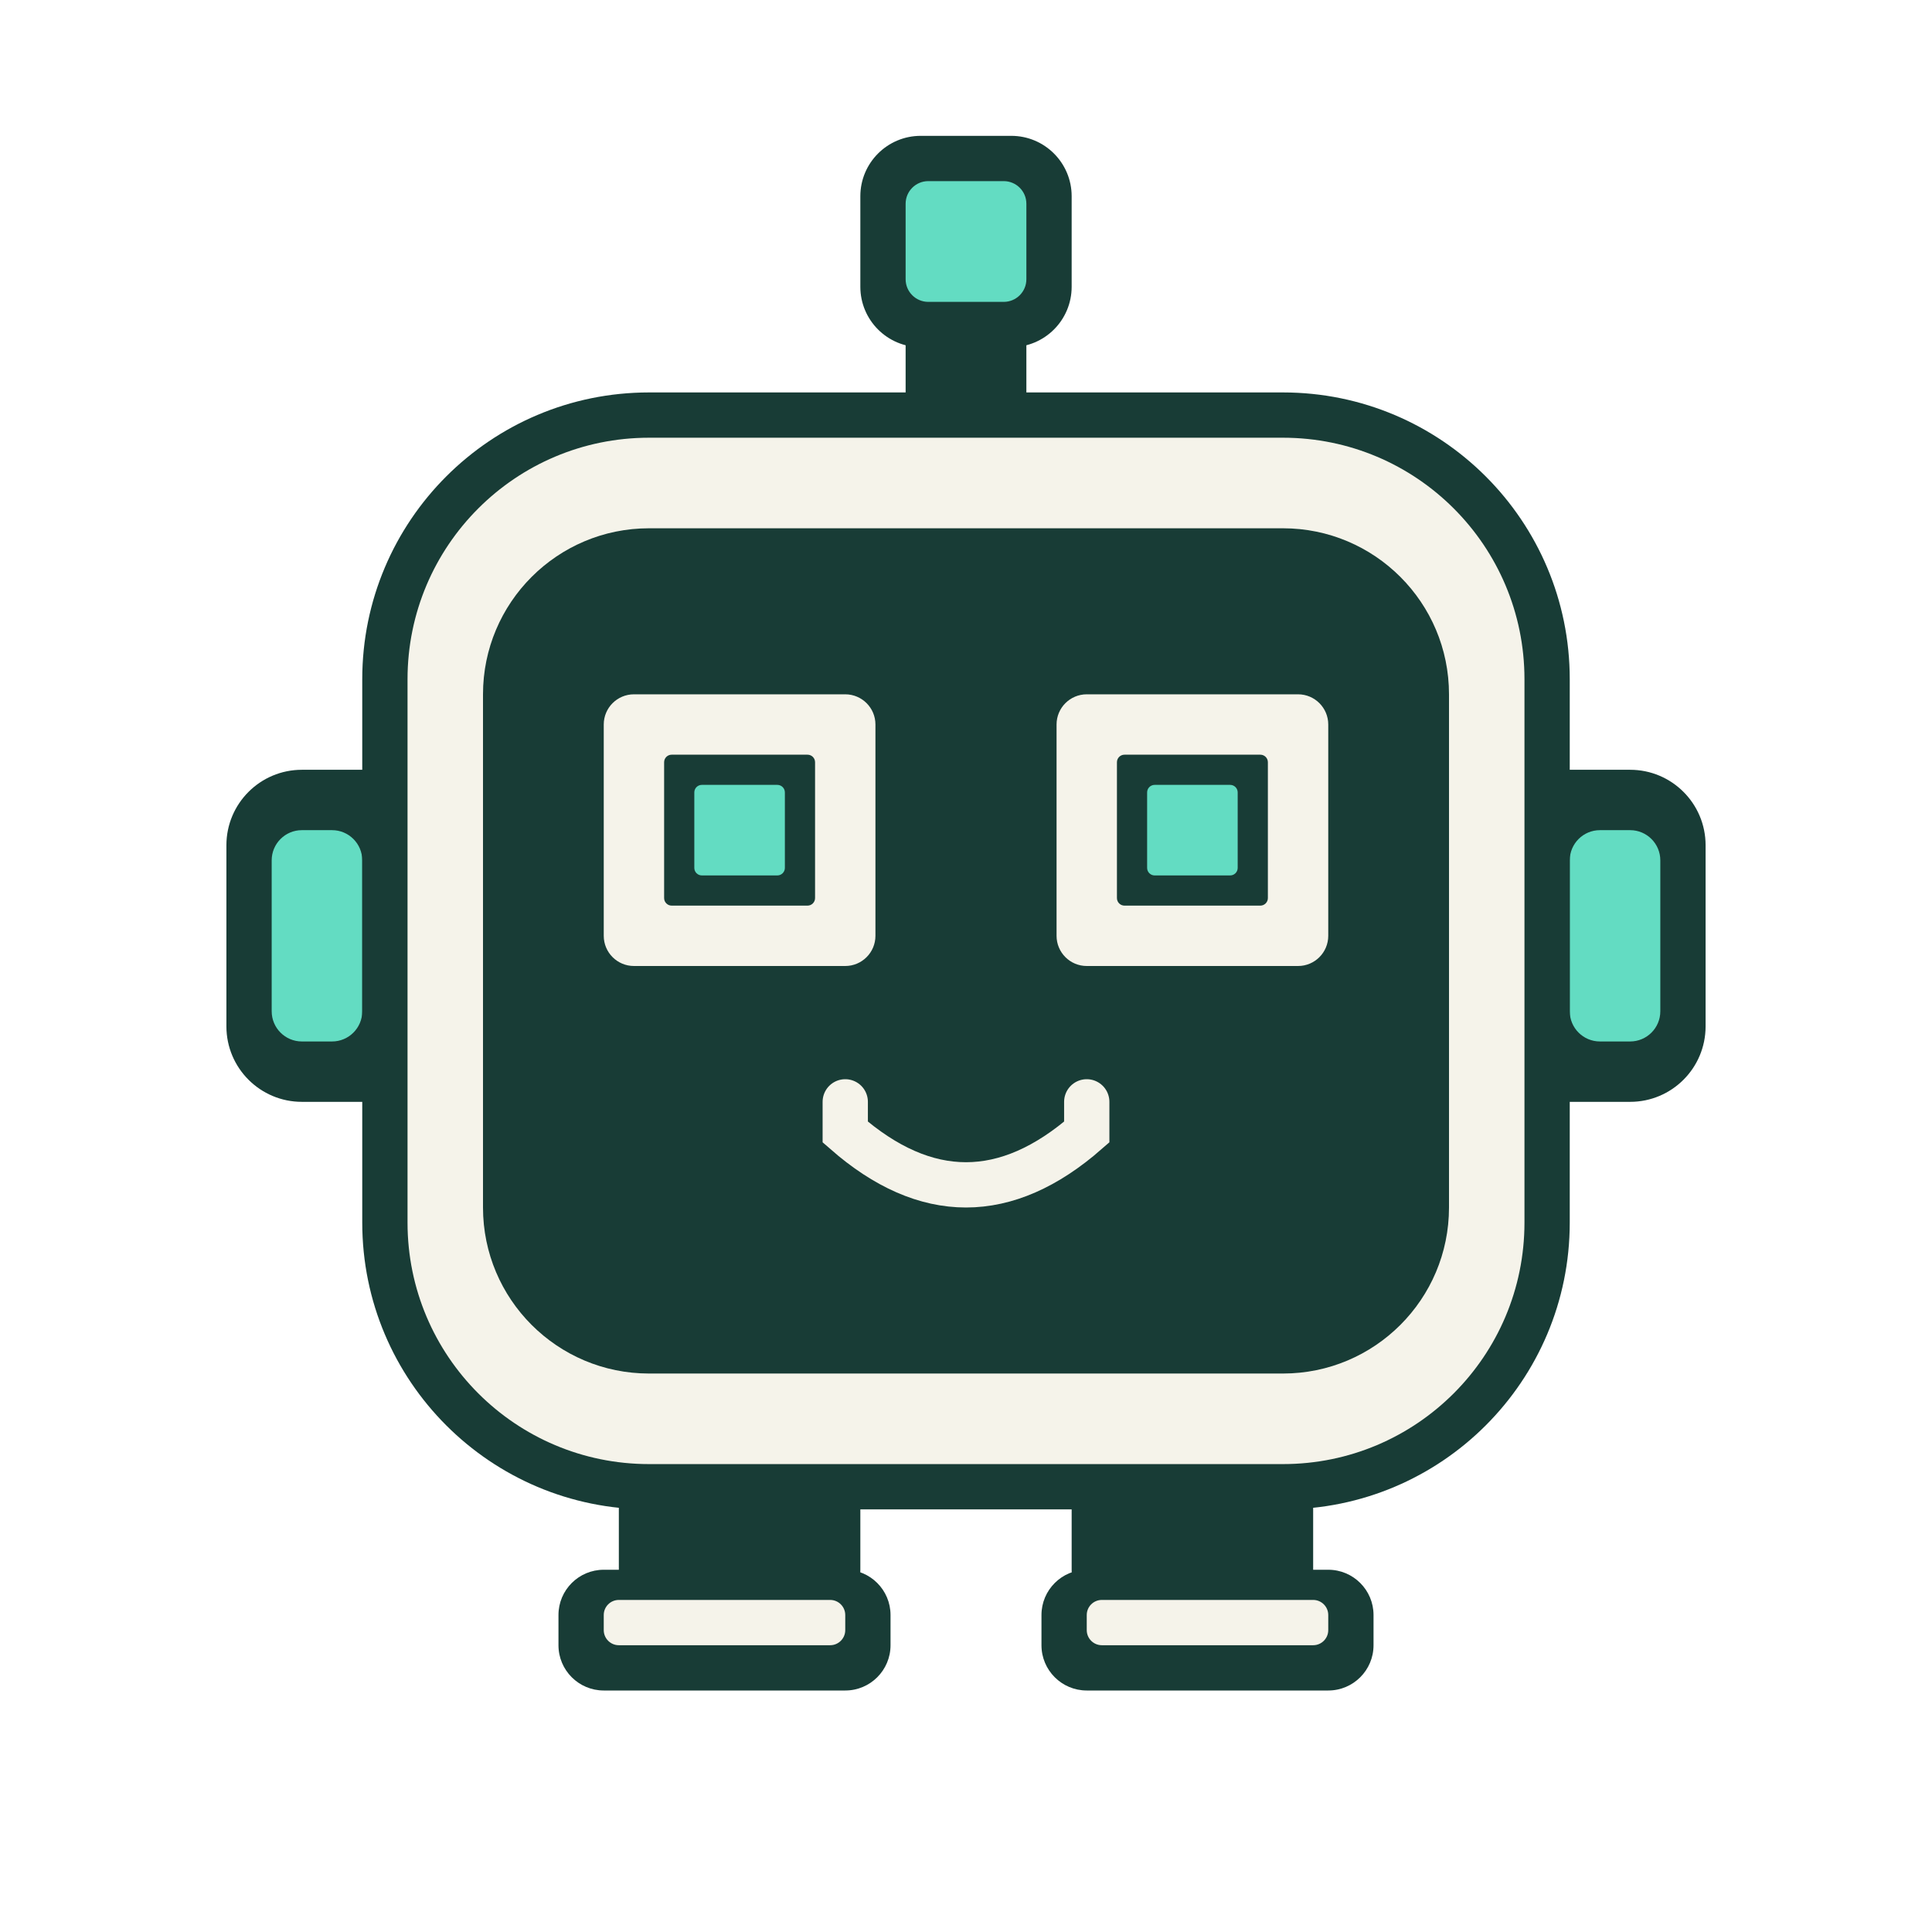
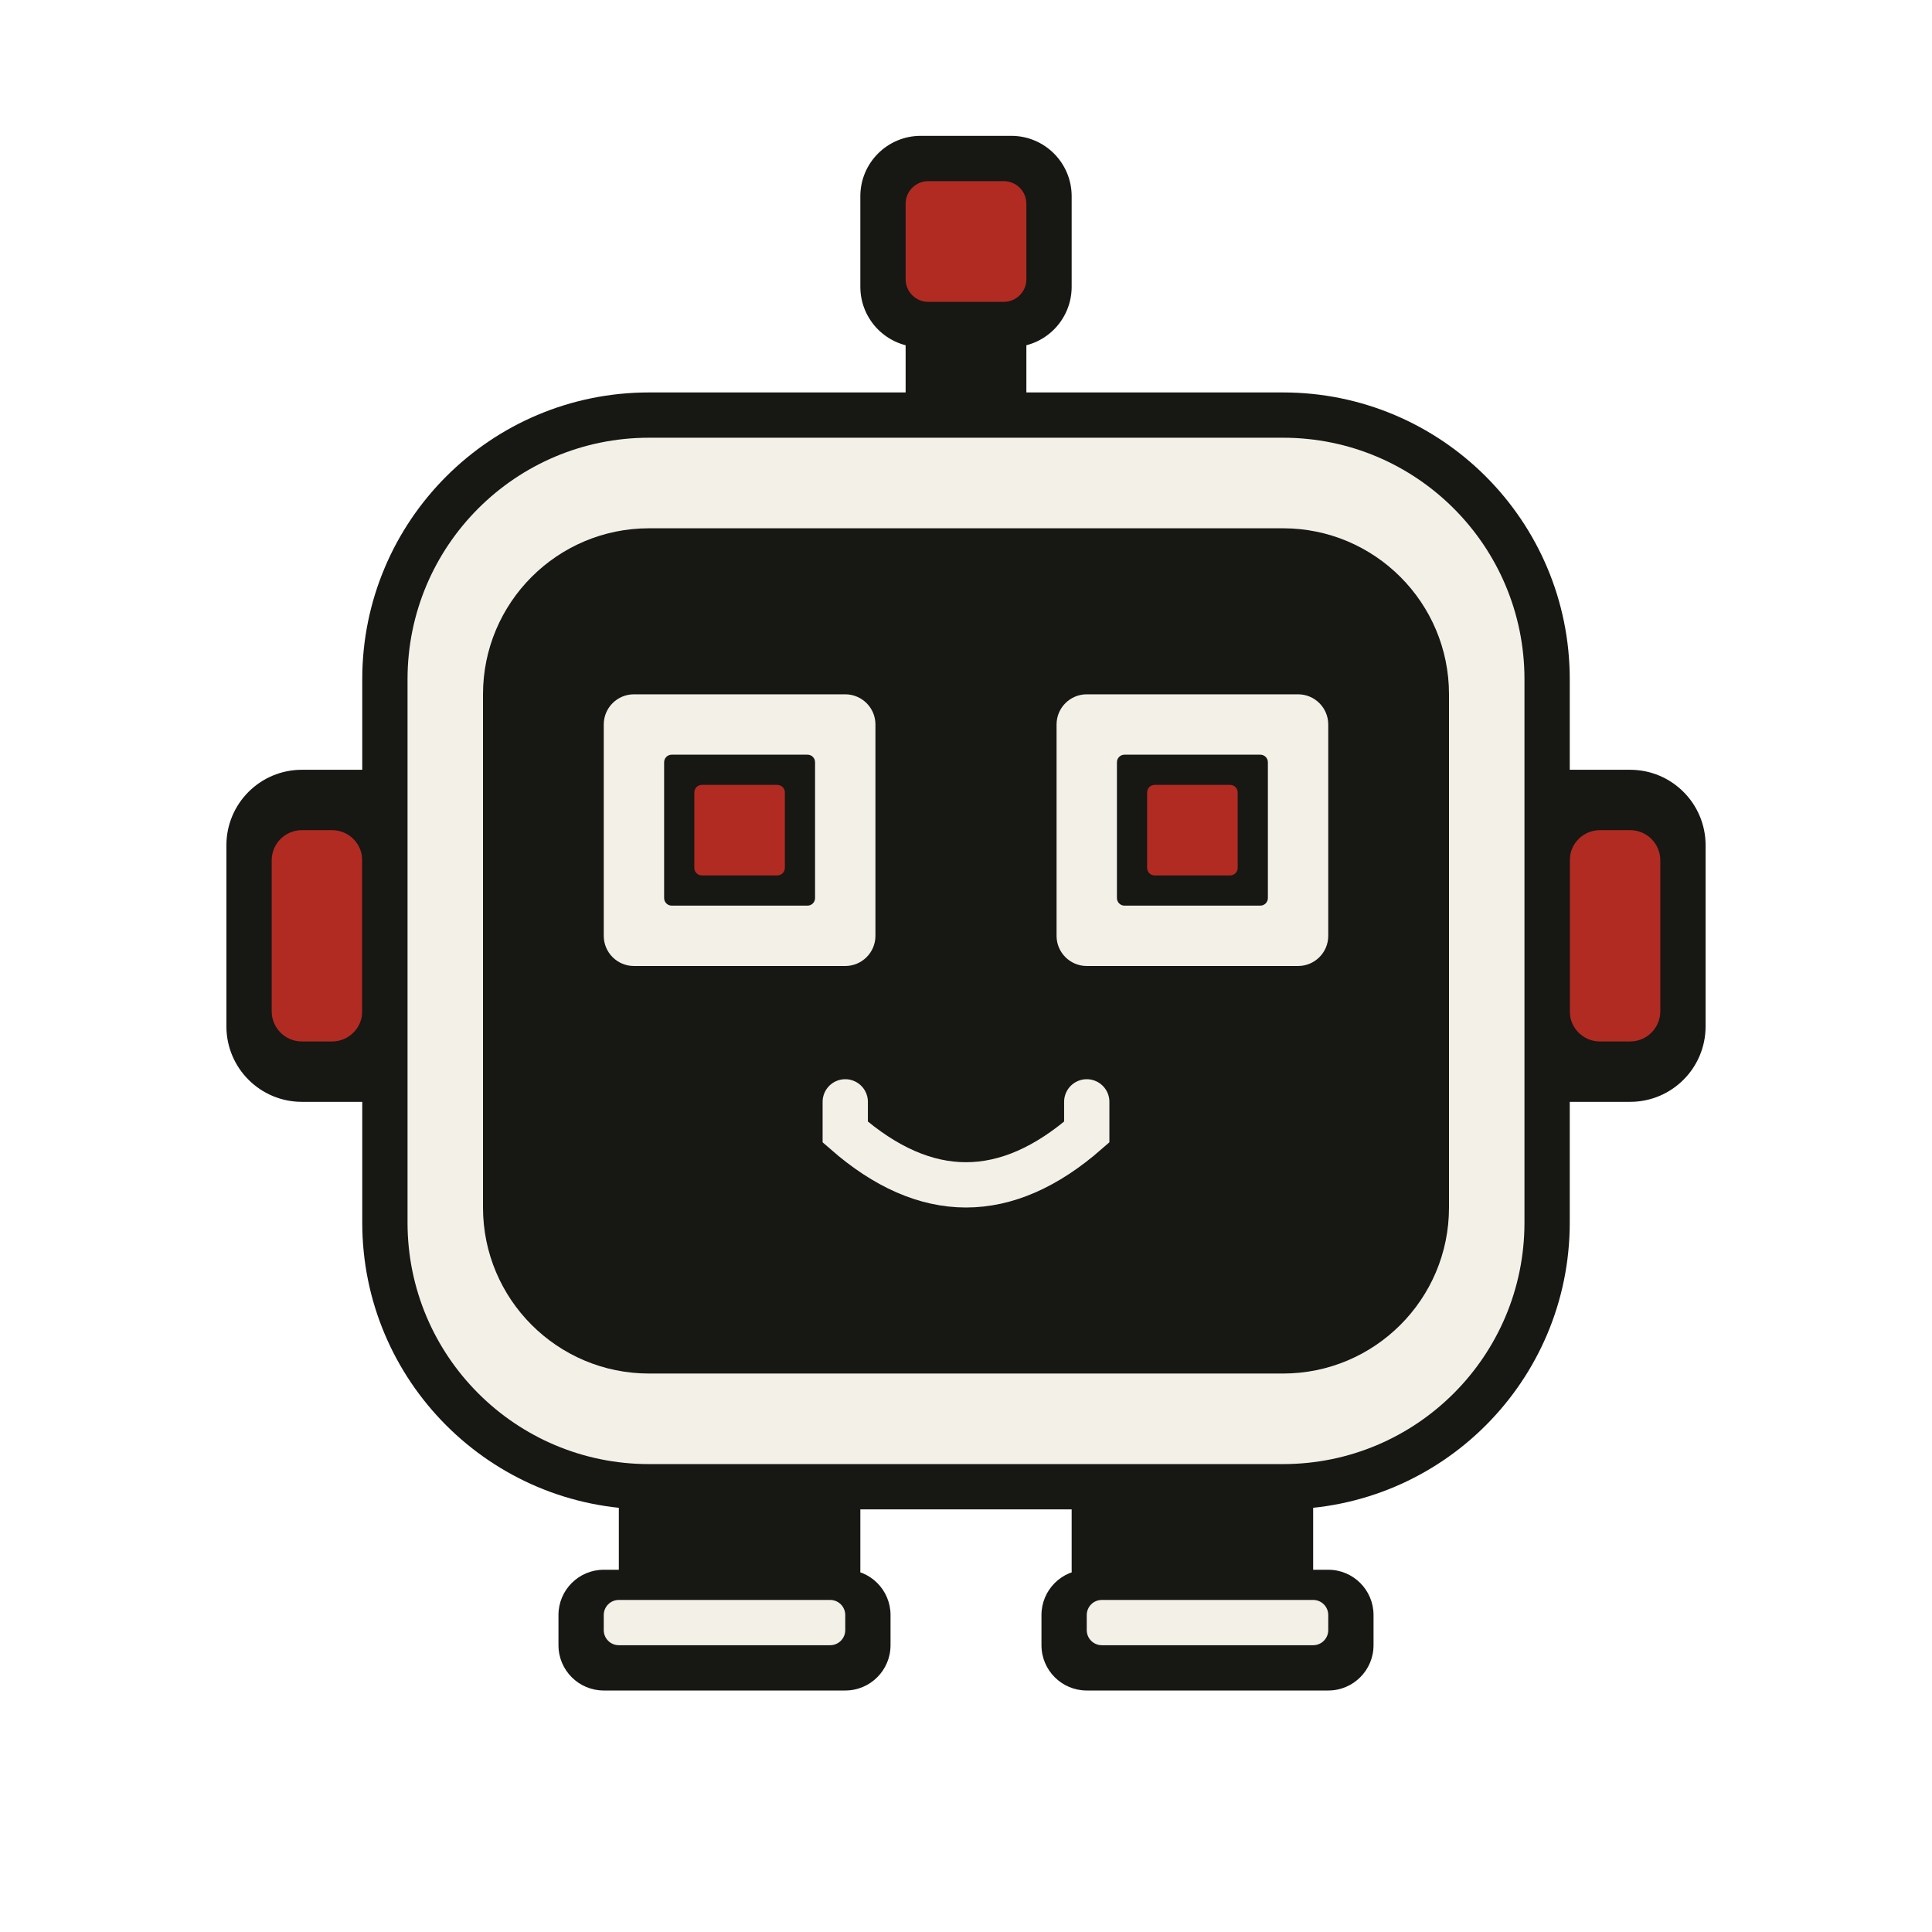
<svg xmlns="http://www.w3.org/2000/svg" width="512" height="512" viewBox="0 0 512 512" role="img" aria-labelledby="title description">
-   <rect x="240" y="76" width="32" height="44" rx="8" fill="#183C36" />
-   <rect x="228" y="36" width="56" height="56" rx="16" fill="#183C36" />
-   <rect x="240" y="48" width="32" height="32" rx="6" fill="#63DCC2" />
-   <rect x="164" y="368" width="64" height="64" rx="16" fill="#183C36" />
-   <rect x="284" y="368" width="64" height="64" rx="16" fill="#183C36" />
-   <rect x="148" y="416" width="88" height="32" rx="12" fill="#183C36" />
-   <rect x="276" y="416" width="88" height="32" rx="12" fill="#183C36" />
-   <rect x="160" y="424" width="64" height="12" rx="4" fill="#F5F3EA" />
-   <rect x="288" y="424" width="64" height="12" rx="4" fill="#F5F3EA" />
-   <rect x="60" y="204" width="64" height="88" rx="20" fill="#183C36" />
-   <rect x="388" y="204" width="64" height="88" rx="20" fill="#183C36" />
-   <rect x="72" y="220" width="24" height="56" rx="8" fill="#63DCC2" />
-   <rect x="416" y="220" width="24" height="56" rx="8" fill="#63DCC2" />
-   <rect x="96" y="104" width="320" height="296" rx="76" fill="#183C36" />
-   <rect x="108" y="116" width="296" height="272" rx="64" fill="#F5F3EA" />
-   <rect x="128" y="140" width="256" height="224" rx="44" fill="#183C36" />
-   <rect x="160" y="184" width="72" height="72" rx="8" fill="#F5F3EA" />
-   <rect x="176.0" y="200.0" width="40.0" height="40.0" rx="2" fill="#183C36" />
-   <rect x="184.0" y="208.0" width="24.0" height="24.0" rx="2" fill="#63DCC2" />
-   <rect x="280" y="184" width="72" height="72" rx="8" fill="#F5F3EA" />
-   <rect x="296.0" y="200.0" width="40.0" height="40.0" rx="2" fill="#183C36" />
-   <rect x="304.0" y="208.0" width="24.0" height="24.0" rx="2" fill="#63DCC2" />
-   <path d="M224 292v8q32 28 64 0v-8" fill="none" stroke="#F5F3EA" stroke-width="12" stroke-linecap="round" />
+   <rect x="240" y="76" width="32" height="44" rx="8" fill="#171714" />
+   <rect x="228" y="36" width="56" height="56" rx="16" fill="#171714" />
+   <rect x="240" y="48" width="32" height="32" rx="6" fill="#B12B22" />
+   <rect x="164" y="368" width="64" height="64" rx="16" fill="#171714" />
+   <rect x="284" y="368" width="64" height="64" rx="16" fill="#171714" />
+   <rect x="148" y="416" width="88" height="32" rx="12" fill="#171714" />
+   <rect x="276" y="416" width="88" height="32" rx="12" fill="#171714" />
+   <rect x="160" y="424" width="64" height="12" rx="4" fill="#F3F0E7" />
+   <rect x="288" y="424" width="64" height="12" rx="4" fill="#F3F0E7" />
+   <rect x="60" y="204" width="64" height="88" rx="20" fill="#171714" />
+   <rect x="388" y="204" width="64" height="88" rx="20" fill="#171714" />
+   <rect x="72" y="220" width="24" height="56" rx="8" fill="#B12B22" />
+   <rect x="416" y="220" width="24" height="56" rx="8" fill="#B12B22" />
+   <rect x="96" y="104" width="320" height="296" rx="76" fill="#171714" />
+   <rect x="108" y="116" width="296" height="272" rx="64" fill="#F3F0E7" />
+   <rect x="128" y="140" width="256" height="224" rx="44" fill="#171714" />
+   <rect x="160" y="184" width="72" height="72" rx="8" fill="#F3F0E7" />
+   <rect x="176.0" y="200.0" width="40.0" height="40.0" rx="2" fill="#171714" />
+   <rect x="184.0" y="208.0" width="24.0" height="24.0" rx="2" fill="#B12B22" />
+   <rect x="280" y="184" width="72" height="72" rx="8" fill="#F3F0E7" />
+   <rect x="296.0" y="200.0" width="40.0" height="40.0" rx="2" fill="#171714" />
+   <rect x="304.0" y="208.0" width="24.0" height="24.0" rx="2" fill="#B12B22" />
+   <path d="M224 292v8q32 28 64 0v-8" fill="none" stroke="#F3F0E7" stroke-width="12" stroke-linecap="round" />
</svg>
